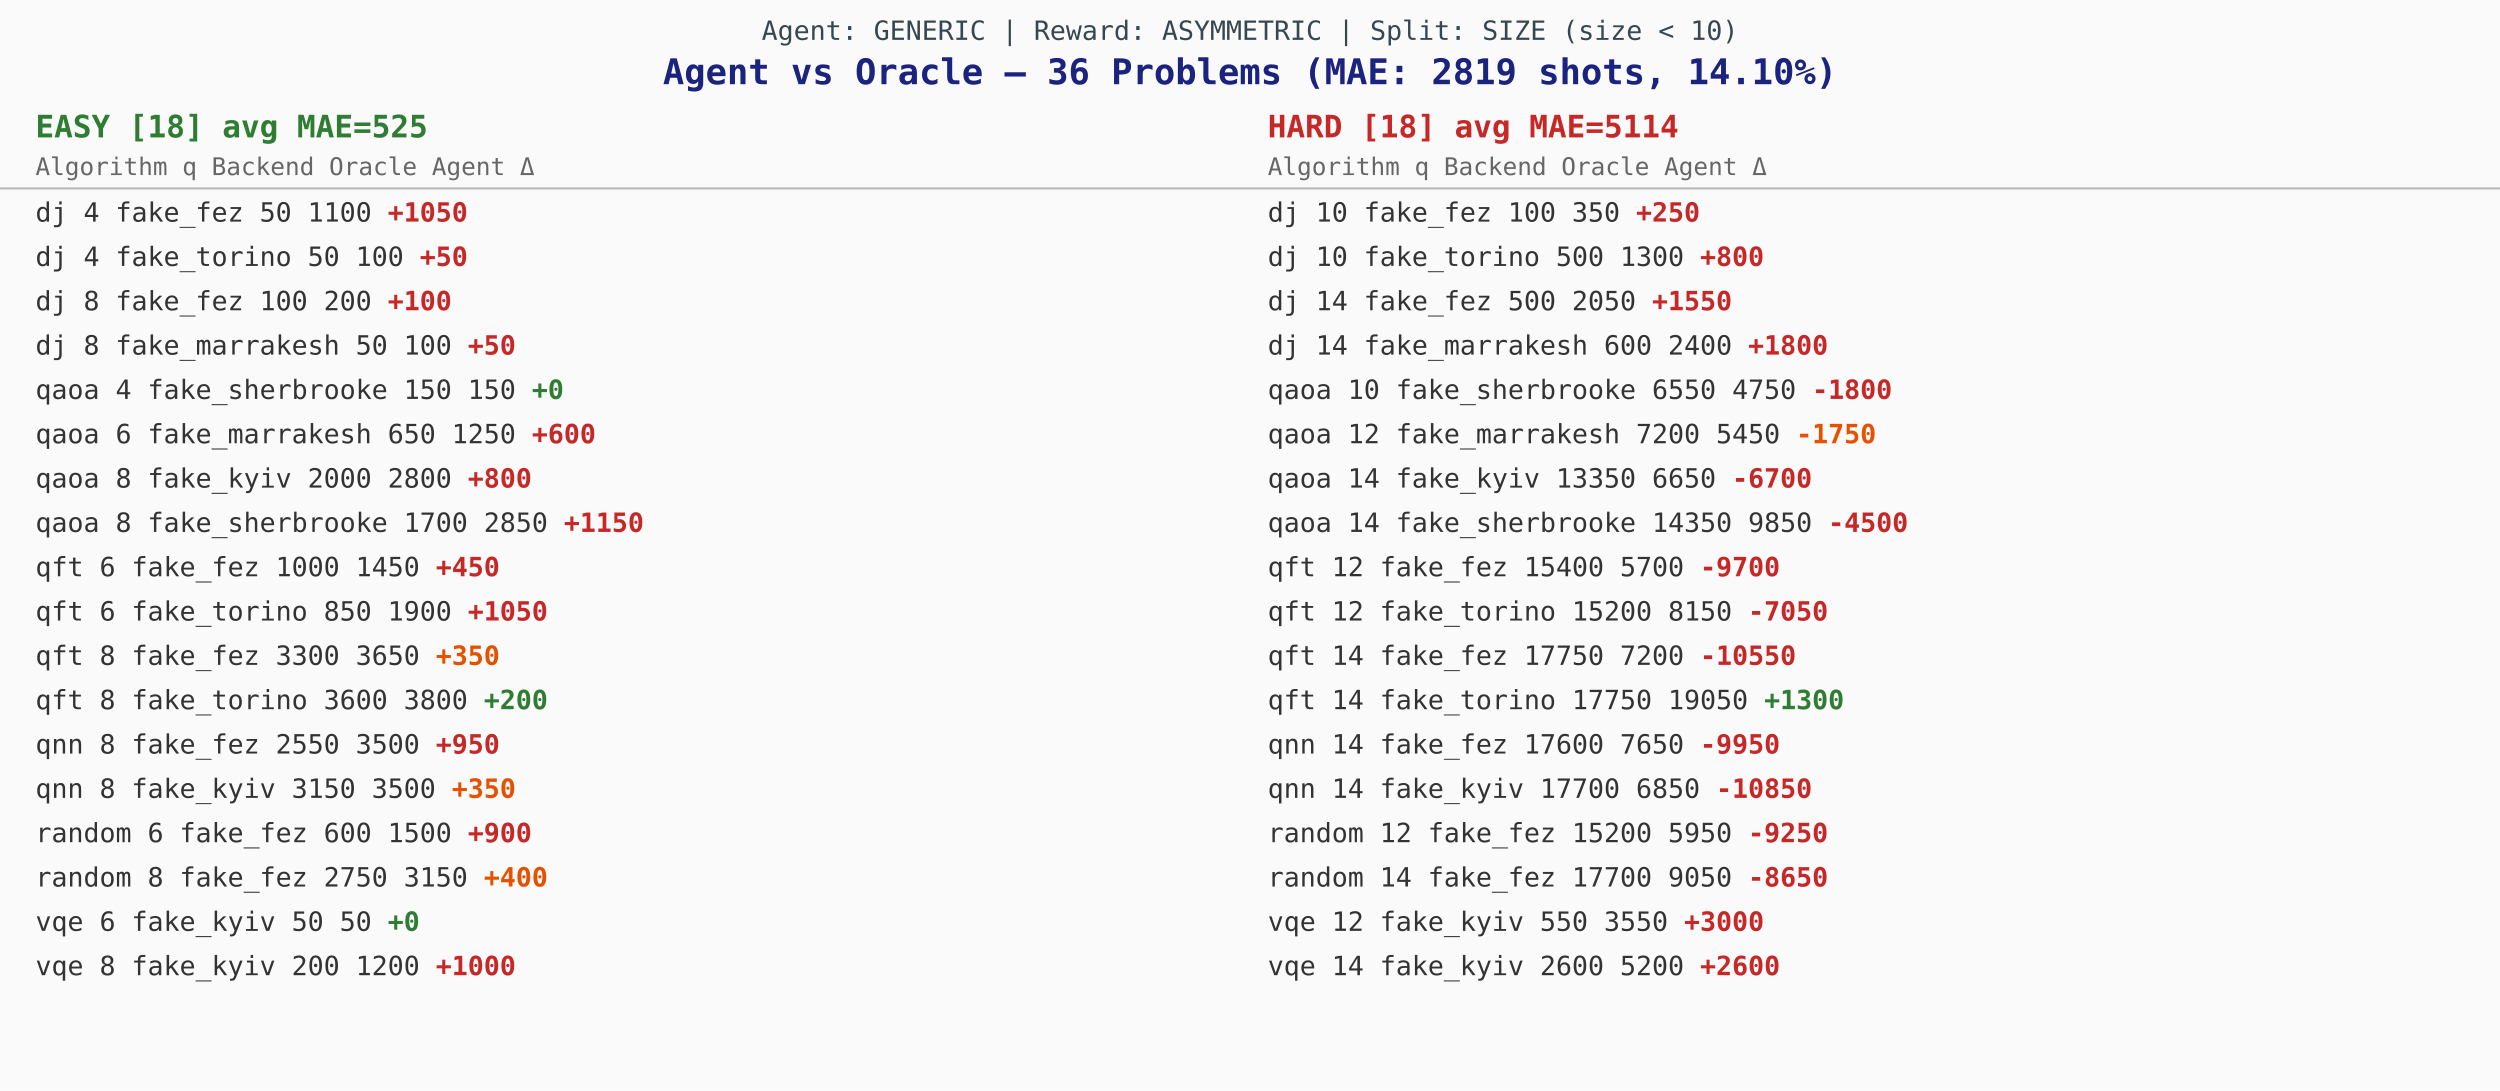
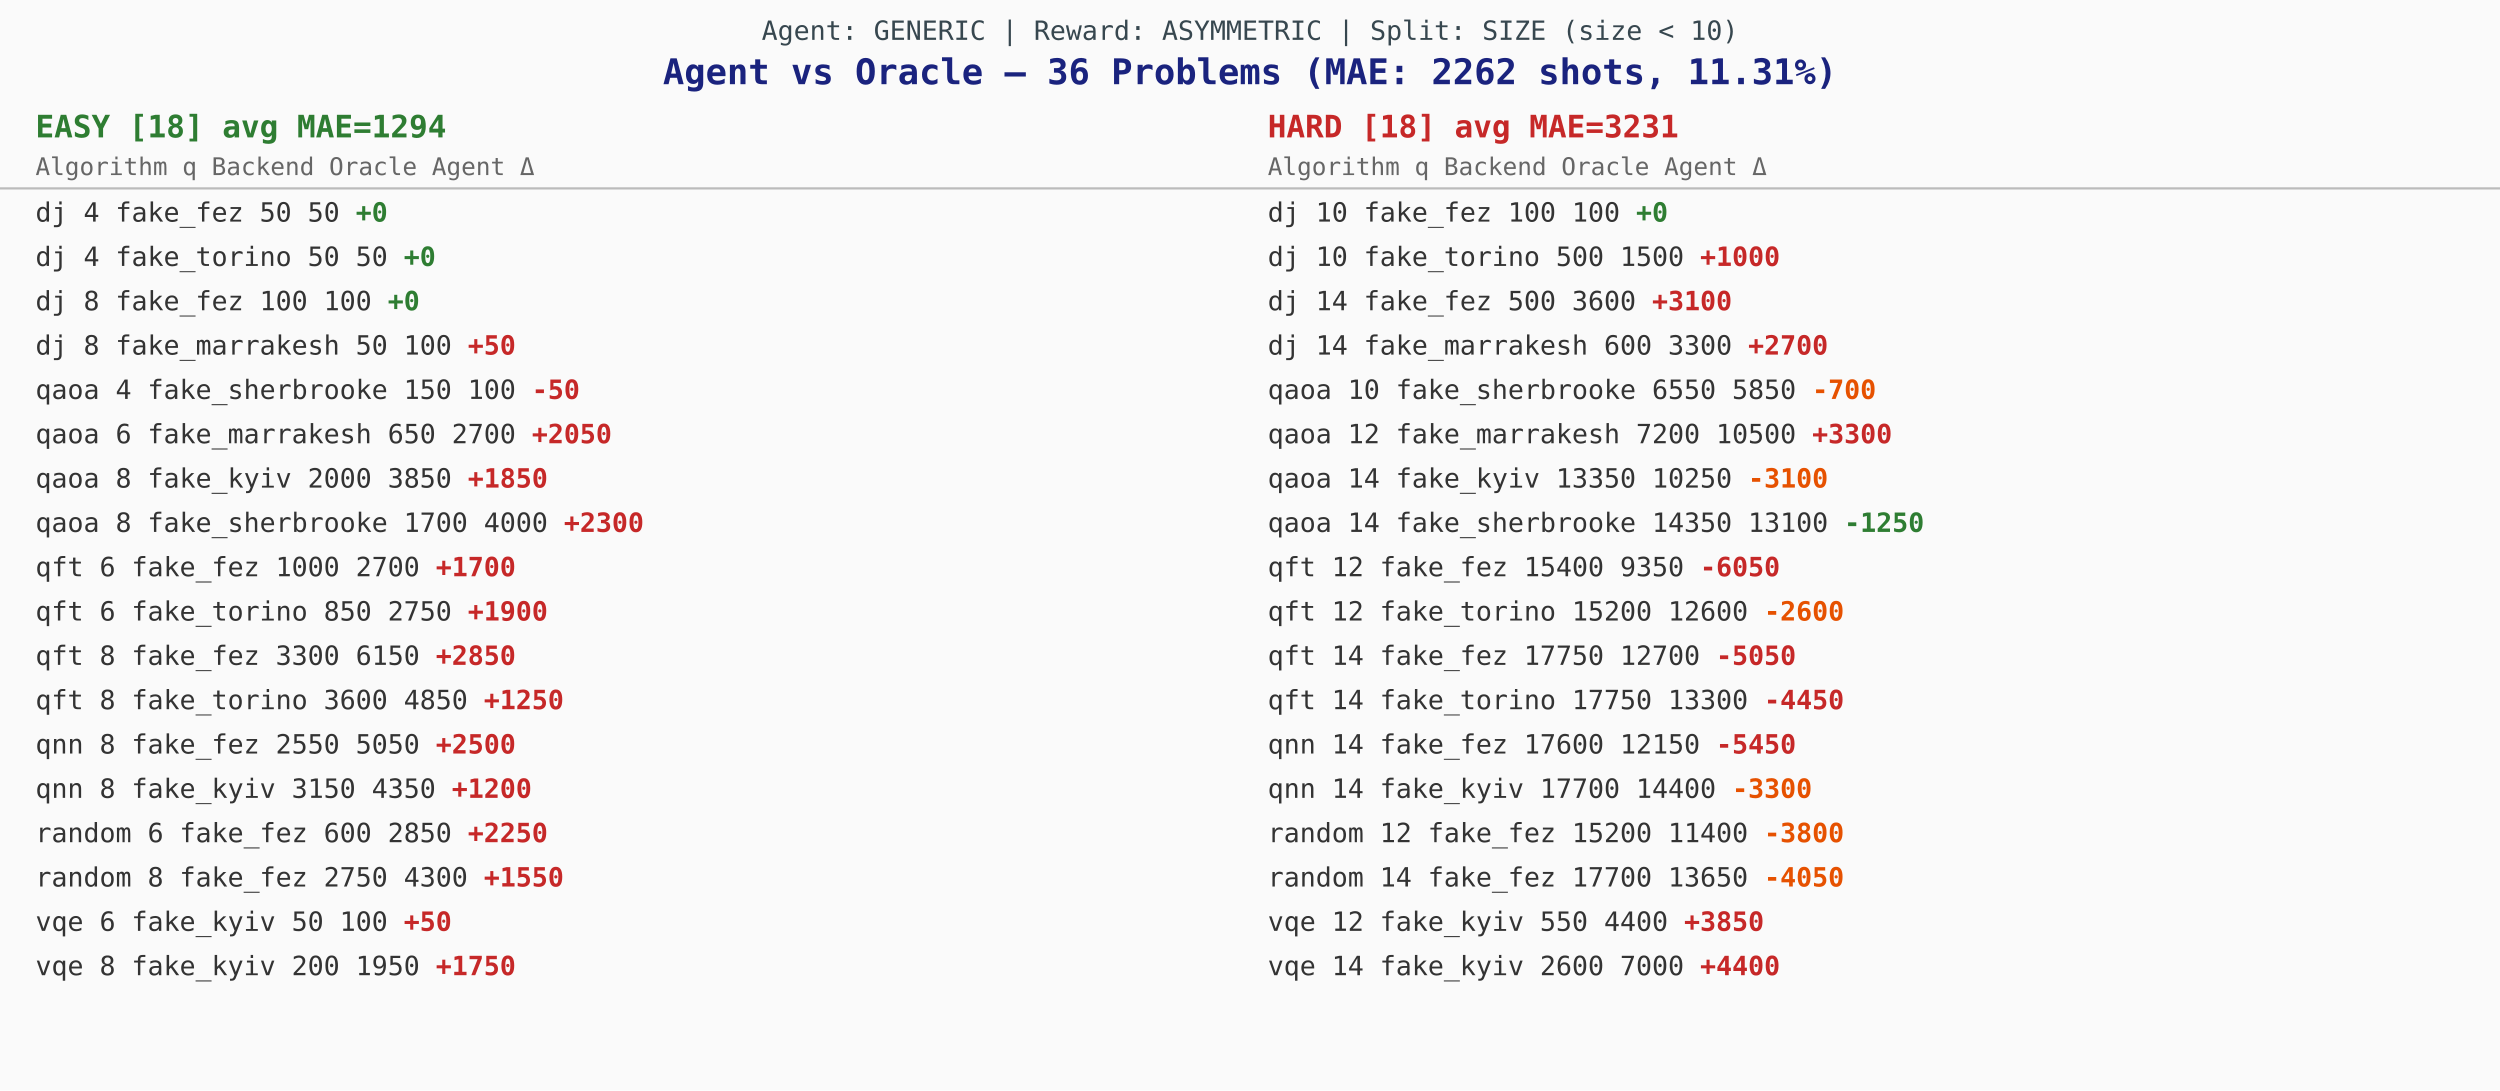
<svg xmlns="http://www.w3.org/2000/svg" width="1128" height="492" font-family="monospace" font-size="12">
  <rect width="1128" height="492" fill="#fafafa" />
  <text x="564" y="18" font-size="12" fill="#37474f" text-anchor="middle">Agent: GENERIC  |  Reward: ASYMMETRIC  |  Split: SIZE (size &lt; 10)</text>
-   <text x="564" y="38" font-size="16" font-weight="bold" fill="#1a237e" text-anchor="middle">Agent vs Oracle — 36 Problems  (MAE: 2819 shots, 14.10%)</text>
-   <text x="16" y="62" font-size="14" font-weight="bold" fill="#2e7d32">EASY [18]  avg MAE=525</text>
-   <text x="572" y="62" font-size="14" font-weight="bold" fill="#c62828">HARD [18]  avg MAE=5114</text>
+   <text x="564" y="38" font-size="16" font-weight="bold" fill="#1a237e" text-anchor="middle">Agent vs Oracle — 36 Problems  (MAE: 2262 shots, 11.31%)</text>
+   <text x="16" y="62" font-size="14" font-weight="bold" fill="#2e7d32">EASY [18]  avg MAE=1294</text>
+   <text x="572" y="62" font-size="14" font-weight="bold" fill="#c62828">HARD [18]  avg MAE=3231</text>
  <text x="16" y="79" font-size="11" fill="#666">Algorithm    q  Backend             Oracle   Agent        Δ</text>
  <text x="572" y="79" font-size="11" fill="#666">Algorithm    q  Backend             Oracle   Agent        Δ</text>
  <line x1="0" y1="85" x2="1128" y2="85" stroke="#bbb" />
-   <text x="16" y="100" fill="#333">      dj    4  fake_fez                50    1100  <tspan fill="#c62828" font-weight="bold">  +1050</tspan>
+   <text x="16" y="100" fill="#333">      dj    4  fake_fez                50      50  <tspan fill="#2e7d32" font-weight="bold">     +0</tspan>
  </text>
-   <text x="16" y="120" fill="#333">      dj    4  fake_torino             50     100  <tspan fill="#c62828" font-weight="bold">    +50</tspan>
+   <text x="16" y="120" fill="#333">      dj    4  fake_torino             50      50  <tspan fill="#2e7d32" font-weight="bold">     +0</tspan>
  </text>
-   <text x="16" y="140" fill="#333">      dj    8  fake_fez               100     200  <tspan fill="#c62828" font-weight="bold">   +100</tspan>
+   <text x="16" y="140" fill="#333">      dj    8  fake_fez               100     100  <tspan fill="#2e7d32" font-weight="bold">     +0</tspan>
  </text>
  <text x="16" y="160" fill="#333">      dj    8  fake_marrakesh          50     100  <tspan fill="#c62828" font-weight="bold">    +50</tspan>
  </text>
-   <text x="16" y="180" fill="#333">    qaoa    4  fake_sherbrooke        150     150  <tspan fill="#2e7d32" font-weight="bold">     +0</tspan>
+   <text x="16" y="180" fill="#333">    qaoa    4  fake_sherbrooke        150     100  <tspan fill="#c62828" font-weight="bold">    -50</tspan>
  </text>
-   <text x="16" y="200" fill="#333">    qaoa    6  fake_marrakesh         650    1250  <tspan fill="#c62828" font-weight="bold">   +600</tspan>
+   <text x="16" y="200" fill="#333">    qaoa    6  fake_marrakesh         650    2700  <tspan fill="#c62828" font-weight="bold">  +2050</tspan>
  </text>
-   <text x="16" y="220" fill="#333">    qaoa    8  fake_kyiv             2000    2800  <tspan fill="#c62828" font-weight="bold">   +800</tspan>
+   <text x="16" y="220" fill="#333">    qaoa    8  fake_kyiv             2000    3850  <tspan fill="#c62828" font-weight="bold">  +1850</tspan>
  </text>
-   <text x="16" y="240" fill="#333">    qaoa    8  fake_sherbrooke       1700    2850  <tspan fill="#c62828" font-weight="bold">  +1150</tspan>
+   <text x="16" y="240" fill="#333">    qaoa    8  fake_sherbrooke       1700    4000  <tspan fill="#c62828" font-weight="bold">  +2300</tspan>
  </text>
-   <text x="16" y="260" fill="#333">     qft    6  fake_fez              1000    1450  <tspan fill="#c62828" font-weight="bold">   +450</tspan>
+   <text x="16" y="260" fill="#333">     qft    6  fake_fez              1000    2700  <tspan fill="#c62828" font-weight="bold">  +1700</tspan>
  </text>
-   <text x="16" y="280" fill="#333">     qft    6  fake_torino            850    1900  <tspan fill="#c62828" font-weight="bold">  +1050</tspan>
+   <text x="16" y="280" fill="#333">     qft    6  fake_torino            850    2750  <tspan fill="#c62828" font-weight="bold">  +1900</tspan>
  </text>
-   <text x="16" y="300" fill="#333">     qft    8  fake_fez              3300    3650  <tspan fill="#e65100" font-weight="bold">   +350</tspan>
+   <text x="16" y="300" fill="#333">     qft    8  fake_fez              3300    6150  <tspan fill="#c62828" font-weight="bold">  +2850</tspan>
  </text>
-   <text x="16" y="320" fill="#333">     qft    8  fake_torino           3600    3800  <tspan fill="#2e7d32" font-weight="bold">   +200</tspan>
+   <text x="16" y="320" fill="#333">     qft    8  fake_torino           3600    4850  <tspan fill="#c62828" font-weight="bold">  +1250</tspan>
  </text>
-   <text x="16" y="340" fill="#333">     qnn    8  fake_fez              2550    3500  <tspan fill="#c62828" font-weight="bold">   +950</tspan>
+   <text x="16" y="340" fill="#333">     qnn    8  fake_fez              2550    5050  <tspan fill="#c62828" font-weight="bold">  +2500</tspan>
  </text>
-   <text x="16" y="360" fill="#333">     qnn    8  fake_kyiv             3150    3500  <tspan fill="#e65100" font-weight="bold">   +350</tspan>
+   <text x="16" y="360" fill="#333">     qnn    8  fake_kyiv             3150    4350  <tspan fill="#c62828" font-weight="bold">  +1200</tspan>
  </text>
-   <text x="16" y="380" fill="#333">  random    6  fake_fez               600    1500  <tspan fill="#c62828" font-weight="bold">   +900</tspan>
+   <text x="16" y="380" fill="#333">  random    6  fake_fez               600    2850  <tspan fill="#c62828" font-weight="bold">  +2250</tspan>
  </text>
-   <text x="16" y="400" fill="#333">  random    8  fake_fez              2750    3150  <tspan fill="#e65100" font-weight="bold">   +400</tspan>
+   <text x="16" y="400" fill="#333">  random    8  fake_fez              2750    4300  <tspan fill="#c62828" font-weight="bold">  +1550</tspan>
  </text>
-   <text x="16" y="420" fill="#333">     vqe    6  fake_kyiv               50      50  <tspan fill="#2e7d32" font-weight="bold">     +0</tspan>
+   <text x="16" y="420" fill="#333">     vqe    6  fake_kyiv               50     100  <tspan fill="#c62828" font-weight="bold">    +50</tspan>
  </text>
-   <text x="16" y="440" fill="#333">     vqe    8  fake_kyiv              200    1200  <tspan fill="#c62828" font-weight="bold">  +1000</tspan>
+   <text x="16" y="440" fill="#333">     vqe    8  fake_kyiv              200    1950  <tspan fill="#c62828" font-weight="bold">  +1750</tspan>
  </text>
-   <text x="572" y="100" fill="#333">      dj   10  fake_fez               100     350  <tspan fill="#c62828" font-weight="bold">   +250</tspan>
+   <text x="572" y="100" fill="#333">      dj   10  fake_fez               100     100  <tspan fill="#2e7d32" font-weight="bold">     +0</tspan>
  </text>
-   <text x="572" y="120" fill="#333">      dj   10  fake_torino            500    1300  <tspan fill="#c62828" font-weight="bold">   +800</tspan>
+   <text x="572" y="120" fill="#333">      dj   10  fake_torino            500    1500  <tspan fill="#c62828" font-weight="bold">  +1000</tspan>
  </text>
-   <text x="572" y="140" fill="#333">      dj   14  fake_fez               500    2050  <tspan fill="#c62828" font-weight="bold">  +1550</tspan>
+   <text x="572" y="140" fill="#333">      dj   14  fake_fez               500    3600  <tspan fill="#c62828" font-weight="bold">  +3100</tspan>
  </text>
-   <text x="572" y="160" fill="#333">      dj   14  fake_marrakesh         600    2400  <tspan fill="#c62828" font-weight="bold">  +1800</tspan>
+   <text x="572" y="160" fill="#333">      dj   14  fake_marrakesh         600    3300  <tspan fill="#c62828" font-weight="bold">  +2700</tspan>
  </text>
-   <text x="572" y="180" fill="#333">    qaoa   10  fake_sherbrooke       6550    4750  <tspan fill="#c62828" font-weight="bold">  -1800</tspan>
+   <text x="572" y="180" fill="#333">    qaoa   10  fake_sherbrooke       6550    5850  <tspan fill="#e65100" font-weight="bold">   -700</tspan>
  </text>
-   <text x="572" y="200" fill="#333">    qaoa   12  fake_marrakesh        7200    5450  <tspan fill="#e65100" font-weight="bold">  -1750</tspan>
+   <text x="572" y="200" fill="#333">    qaoa   12  fake_marrakesh        7200   10500  <tspan fill="#c62828" font-weight="bold">  +3300</tspan>
  </text>
-   <text x="572" y="220" fill="#333">    qaoa   14  fake_kyiv            13350    6650  <tspan fill="#c62828" font-weight="bold">  -6700</tspan>
+   <text x="572" y="220" fill="#333">    qaoa   14  fake_kyiv            13350   10250  <tspan fill="#e65100" font-weight="bold">  -3100</tspan>
  </text>
-   <text x="572" y="240" fill="#333">    qaoa   14  fake_sherbrooke      14350    9850  <tspan fill="#c62828" font-weight="bold">  -4500</tspan>
+   <text x="572" y="240" fill="#333">    qaoa   14  fake_sherbrooke      14350   13100  <tspan fill="#2e7d32" font-weight="bold">  -1250</tspan>
  </text>
-   <text x="572" y="260" fill="#333">     qft   12  fake_fez             15400    5700  <tspan fill="#c62828" font-weight="bold">  -9700</tspan>
+   <text x="572" y="260" fill="#333">     qft   12  fake_fez             15400    9350  <tspan fill="#c62828" font-weight="bold">  -6050</tspan>
  </text>
-   <text x="572" y="280" fill="#333">     qft   12  fake_torino          15200    8150  <tspan fill="#c62828" font-weight="bold">  -7050</tspan>
+   <text x="572" y="280" fill="#333">     qft   12  fake_torino          15200   12600  <tspan fill="#e65100" font-weight="bold">  -2600</tspan>
  </text>
-   <text x="572" y="300" fill="#333">     qft   14  fake_fez             17750    7200  <tspan fill="#c62828" font-weight="bold"> -10550</tspan>
+   <text x="572" y="300" fill="#333">     qft   14  fake_fez             17750   12700  <tspan fill="#c62828" font-weight="bold">  -5050</tspan>
  </text>
-   <text x="572" y="320" fill="#333">     qft   14  fake_torino          17750   19050  <tspan fill="#2e7d32" font-weight="bold">  +1300</tspan>
+   <text x="572" y="320" fill="#333">     qft   14  fake_torino          17750   13300  <tspan fill="#c62828" font-weight="bold">  -4450</tspan>
  </text>
-   <text x="572" y="340" fill="#333">     qnn   14  fake_fez             17600    7650  <tspan fill="#c62828" font-weight="bold">  -9950</tspan>
+   <text x="572" y="340" fill="#333">     qnn   14  fake_fez             17600   12150  <tspan fill="#c62828" font-weight="bold">  -5450</tspan>
  </text>
-   <text x="572" y="360" fill="#333">     qnn   14  fake_kyiv            17700    6850  <tspan fill="#c62828" font-weight="bold"> -10850</tspan>
+   <text x="572" y="360" fill="#333">     qnn   14  fake_kyiv            17700   14400  <tspan fill="#e65100" font-weight="bold">  -3300</tspan>
  </text>
-   <text x="572" y="380" fill="#333">  random   12  fake_fez             15200    5950  <tspan fill="#c62828" font-weight="bold">  -9250</tspan>
+   <text x="572" y="380" fill="#333">  random   12  fake_fez             15200   11400  <tspan fill="#e65100" font-weight="bold">  -3800</tspan>
  </text>
-   <text x="572" y="400" fill="#333">  random   14  fake_fez             17700    9050  <tspan fill="#c62828" font-weight="bold">  -8650</tspan>
+   <text x="572" y="400" fill="#333">  random   14  fake_fez             17700   13650  <tspan fill="#e65100" font-weight="bold">  -4050</tspan>
  </text>
-   <text x="572" y="420" fill="#333">     vqe   12  fake_kyiv              550    3550  <tspan fill="#c62828" font-weight="bold">  +3000</tspan>
+   <text x="572" y="420" fill="#333">     vqe   12  fake_kyiv              550    4400  <tspan fill="#c62828" font-weight="bold">  +3850</tspan>
  </text>
-   <text x="572" y="440" fill="#333">     vqe   14  fake_kyiv             2600    5200  <tspan fill="#c62828" font-weight="bold">  +2600</tspan>
+   <text x="572" y="440" fill="#333">     vqe   14  fake_kyiv             2600    7000  <tspan fill="#c62828" font-weight="bold">  +4400</tspan>
  </text>
</svg>
